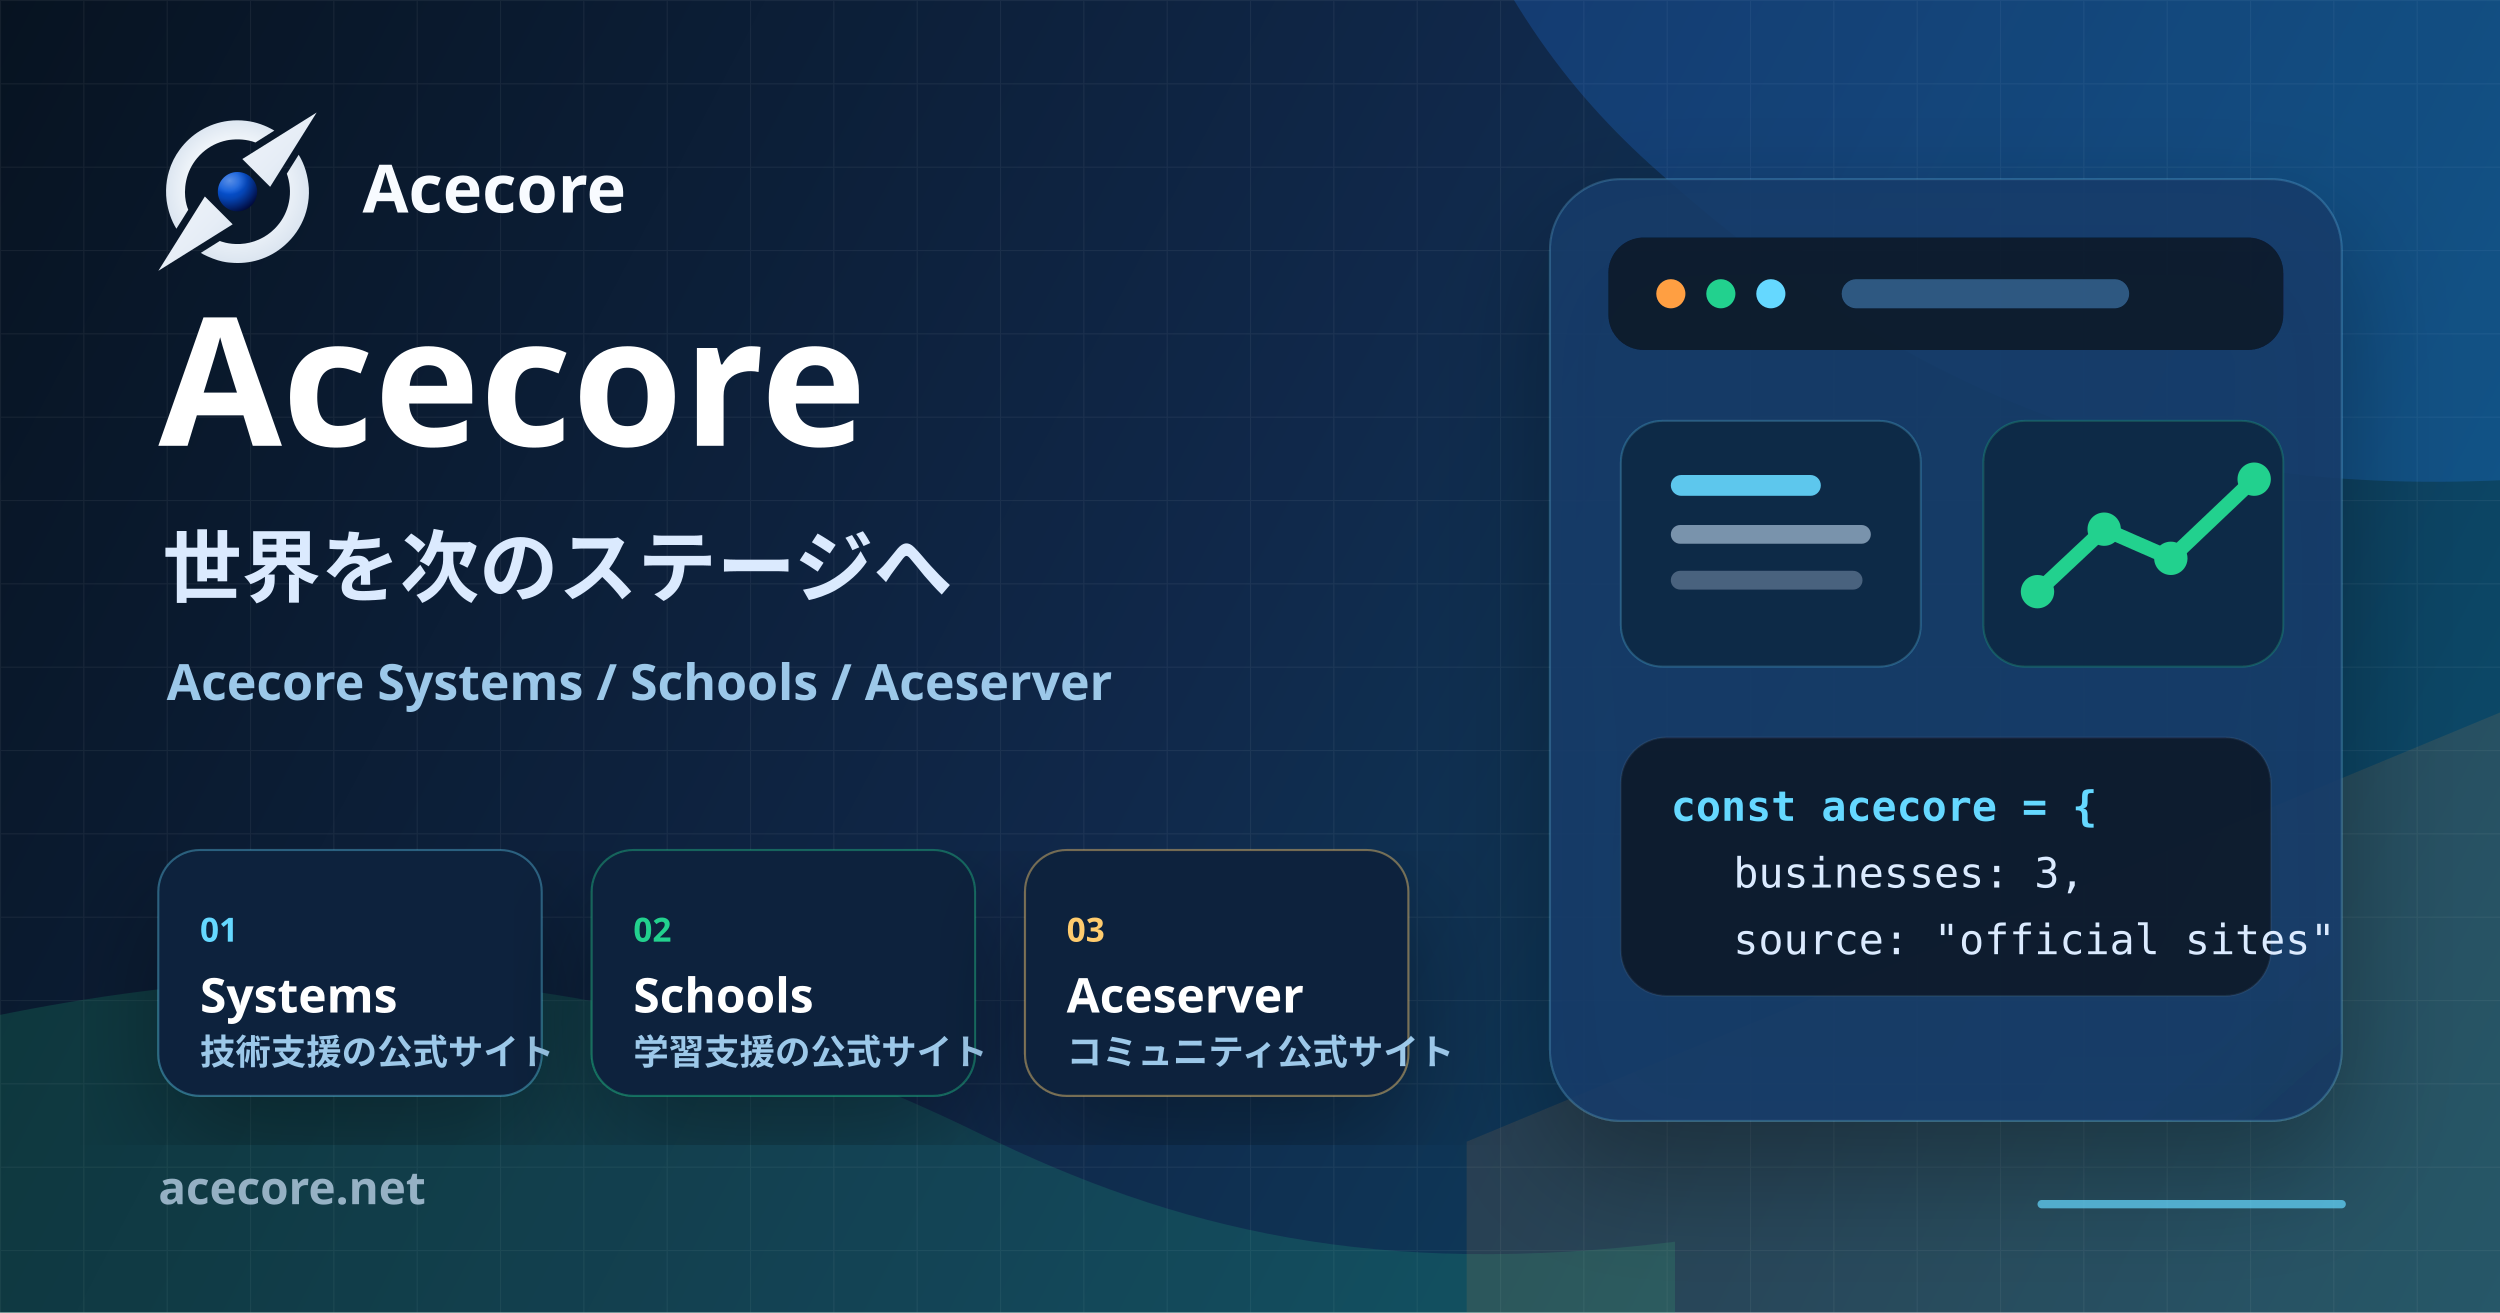
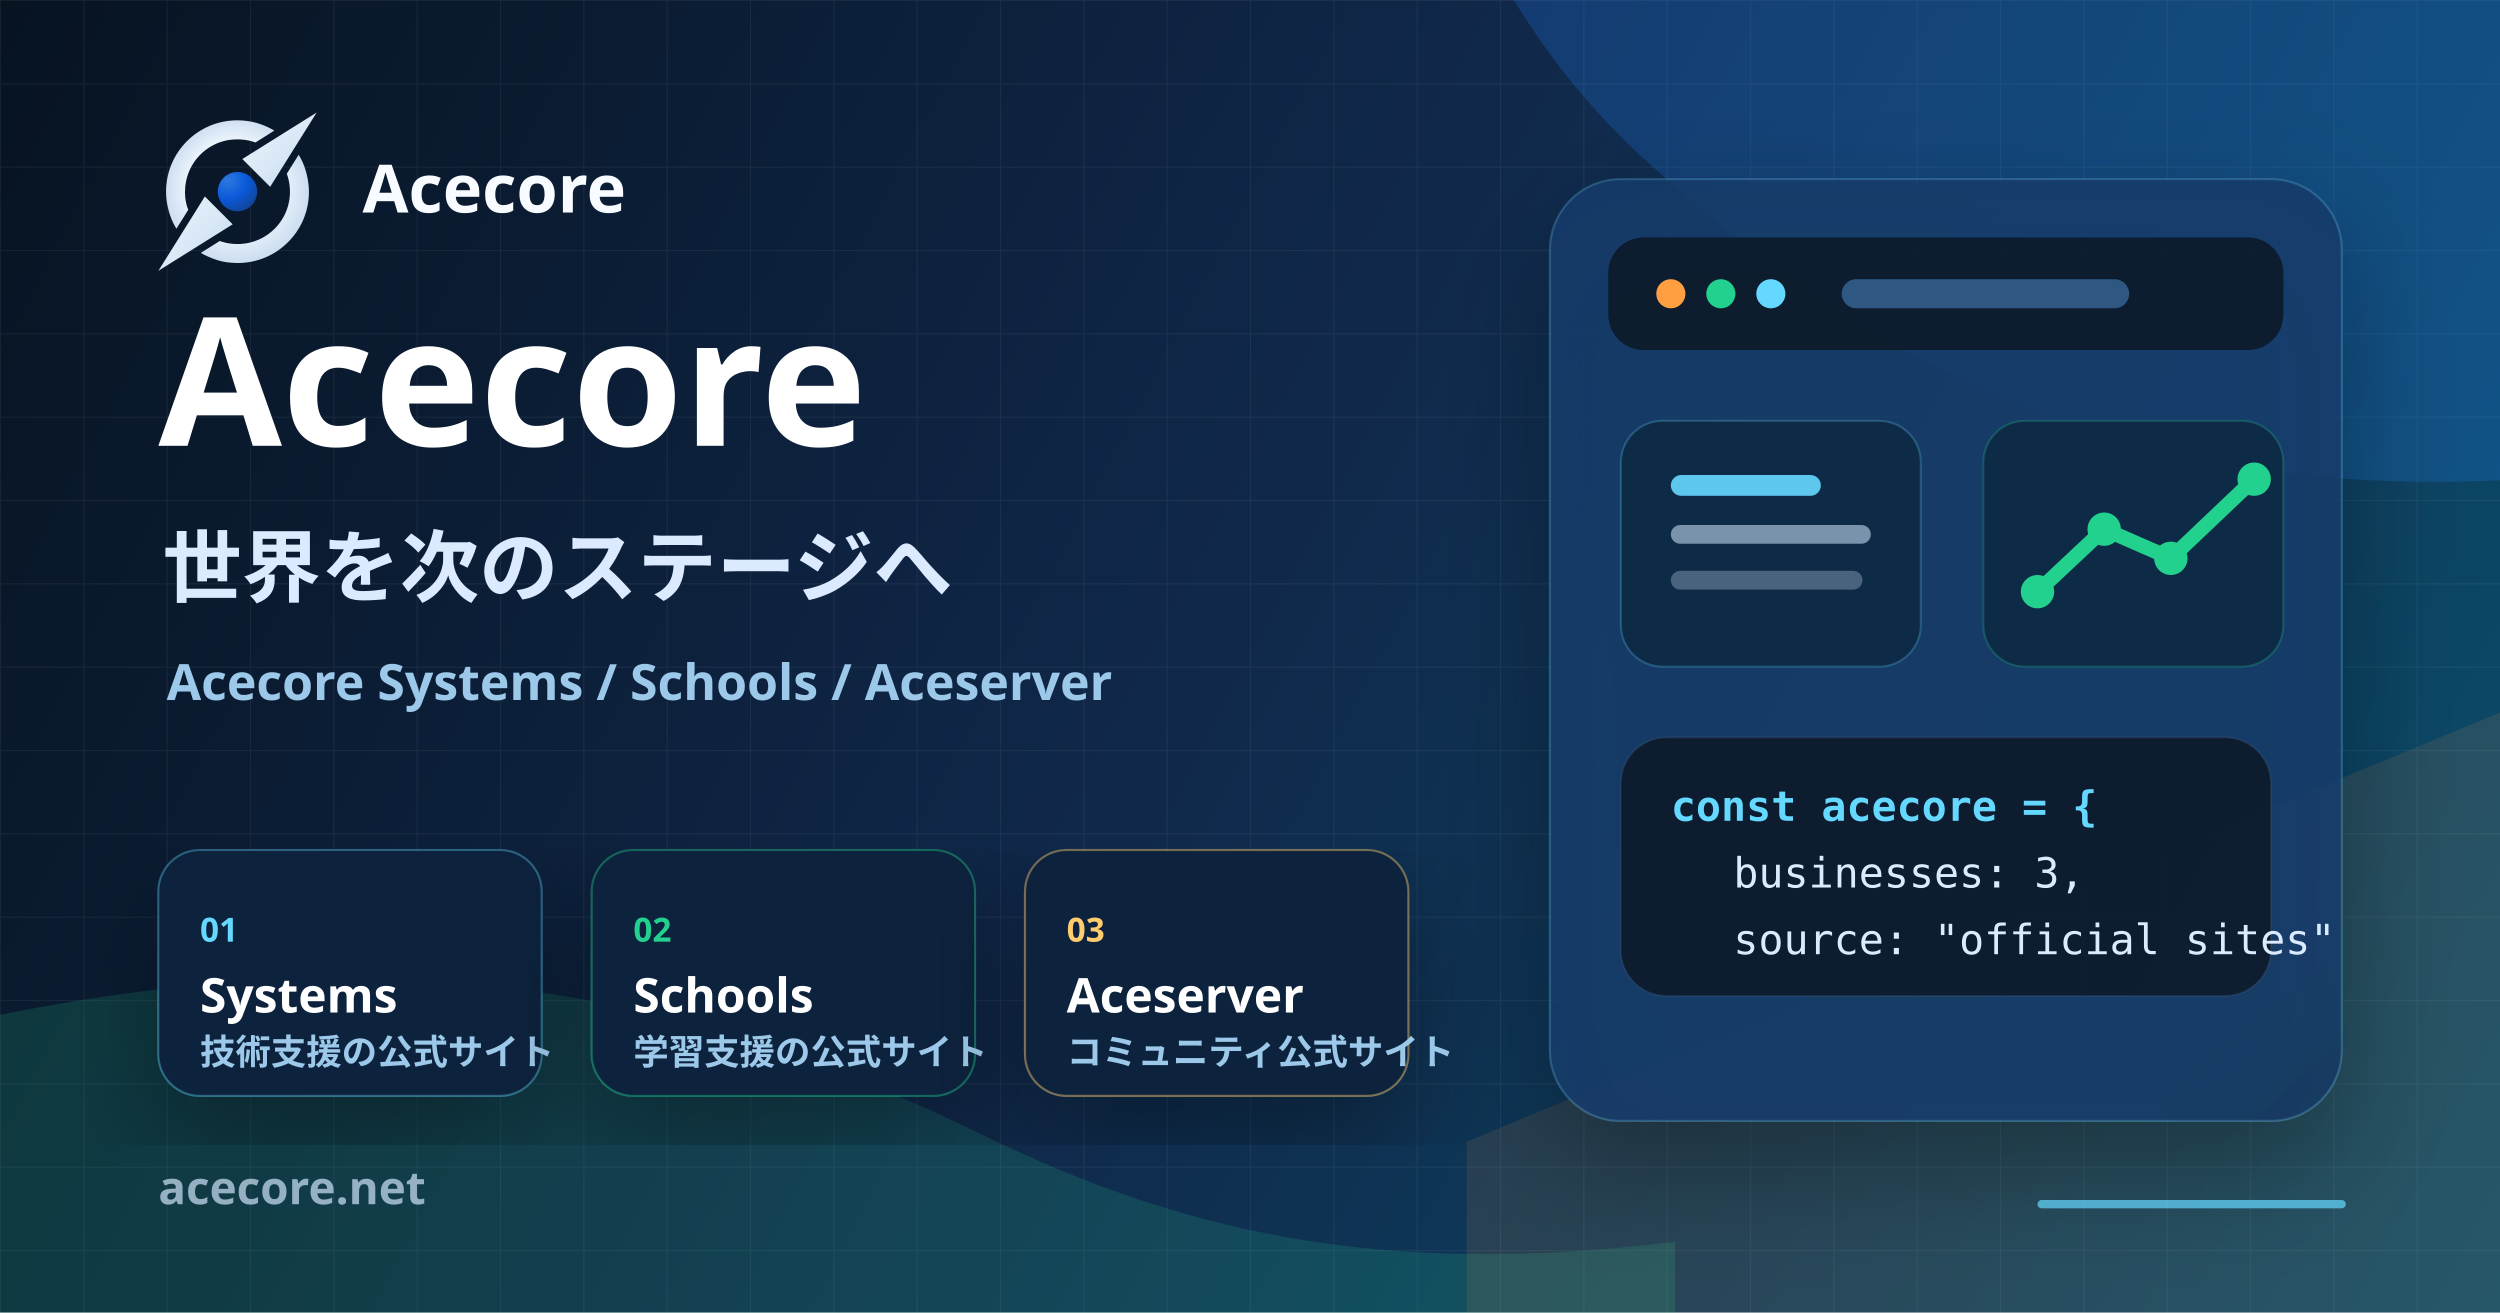
<svg xmlns="http://www.w3.org/2000/svg" width="1200" height="630" viewBox="0 0 1200 630">
  <defs>
    <linearGradient id="bg" x1="0" y1="0" x2="1200" y2="630" gradientUnits="userSpaceOnUse">
      <stop offset="0" stop-color="#071321" />
      <stop offset="0.48" stop-color="#10284a" />
      <stop offset="1" stop-color="#0b4f6d" />
    </linearGradient>
    <linearGradient id="panel" x1="708" y1="76" x2="1118" y2="540" gradientUnits="userSpaceOnUse">
      <stop offset="0" stop-color="#163b68" stop-opacity="0.88" />
      <stop offset="1" stop-color="#091a2f" stop-opacity="0.96" />
    </linearGradient>
    <pattern id="grid" width="40" height="40" patternUnits="userSpaceOnUse">
      <path d="M 40 0 H 0 V 40" fill="none" stroke="#ffffff" stroke-opacity="0.055" stroke-width="1" />
    </pattern>
    <filter id="softShadow" x="-20%" y="-20%" width="140%" height="140%">
      <feDropShadow dx="0" dy="24" stdDeviation="28" flood-color="#000000" flood-opacity="0.34" />
    </filter>
  </defs>
  <rect width="1200" height="630" fill="url(#bg)" />
  <rect width="1200" height="630" fill="url(#grid)" />
  <path d="M 688 -80 L 1210 -80 L 1210 230 C 1040 240 918 190 800 86 C 755 47 720 2 688 -80 Z" fill="#2684ff" opacity="0.22" />
  <path d="M -40 496 C 160 448 310 466 470 544 C 564 590 660 614 804 596 L 804 680 L -40 680 Z" fill="#24d18e" opacity="0.16" />
  <path d="M 704 548 L 1200 342 L 1200 630 L 704 630 Z" fill="#ff9f43" opacity="0.11" />
  <g transform="translate(76 54)">
    <svg width="76" height="76" viewBox="0 0 375 375">
      <defs>
        <clipPath id="a3957e5701">
          <path d="M 198 0 L 375 0 L 375 177 L 198 177 Z M 198 0 " clip-rule="nonzero" />
        </clipPath>
        <clipPath id="6afbb346e6">
          <path d="M 342.047 -32.93 L 407.93 32.953 L 264.836 176.047 L 198.953 110.164 Z M 342.047 -32.93 " clip-rule="nonzero" />
        </clipPath>
        <clipPath id="dbfe783954">
          <path d="M 374.988 0.012 L 264.836 176.047 L 198.953 110.164 Z M 374.988 0.012 " clip-rule="nonzero" />
        </clipPath>
        <clipPath id="270e5b8c21">
          <path d="M 140 140 L 235 140 L 235 235 L 140 235 Z M 140 140 " clip-rule="nonzero" />
        </clipPath>
        <clipPath id="cd695f61e1">
          <path d="M 187.496 121.617 L 253.379 187.504 L 187.496 253.387 L 121.613 187.504 Z M 187.496 121.617 " clip-rule="nonzero" />
        </clipPath>
        <clipPath id="7e0fedd2f4">
          <path d="M 220.438 154.559 C 202.242 136.367 172.746 136.367 154.555 154.559 C 136.359 172.754 136.359 202.25 154.555 220.445 C 172.746 238.637 202.242 238.637 220.438 220.445 C 238.629 202.25 238.629 172.754 220.438 154.559 Z M 220.438 154.559 " clip-rule="nonzero" />
        </clipPath>
        <clipPath id="c3602e9733">
          <path d="M 0 198 L 177 198 L 177 375 L 0 375 Z M 0 198 " clip-rule="nonzero" />
        </clipPath>
        <clipPath id="f2a35fea8d">
          <path d="M 32.945 407.926 L -32.941 342.043 L 110.191 198.91 L 176.074 264.797 Z M 32.945 407.926 " clip-rule="nonzero" />
        </clipPath>
        <clipPath id="2d860f12f2">
          <path d="M 0.004 374.984 L 110.191 198.91 L 176.074 264.797 Z M 0.004 374.984 " clip-rule="nonzero" />
        </clipPath>
-         <radialGradient id="acecore-sphere" gradientUnits="userSpaceOnUse" cx="167.0" cy="161.4" r="83.85">
-           <stop offset="0%" stop-color="#0656d9" />
-           <stop offset="28%" stop-color="#0656d9" />
-           <stop offset="52%" stop-color="#0544b3" />
-           <stop offset="75%" stop-color="#032574" />
-           <stop offset="100%" stop-color="#00022b" />
-         </radialGradient>
-         <radialGradient id="acecore-light" gradientUnits="userSpaceOnUse" cx="0" cy="0" r="1" gradientTransform="matrix(41.925 0 0 32.608 168.86 161.4)">
-           <stop stop-color="#fff" stop-opacity="0.333" />
-           <stop offset="1" stop-color="#fff" stop-opacity="0" />
+         <radialGradient id="acecore-sphere" gradientUnits="userSpaceOnUse" cx="0" cy="0" r="1" gradientTransform="matrix(106 0 0 98 163 160)">
+           <stop offset="0%" stop-color="#2675df" />
+           <stop offset="45%" stop-color="#0656d9" />
+           <stop offset="100%" stop-color="#163b76" />
+         </radialGradient>
+         <radialGradient id="acecore-light" gradientUnits="userSpaceOnUse" cx="0" cy="0" r="1" gradientTransform="matrix(74.5 0 0 69.9 170 170)">
+           <stop stop-color="#78a4e8" stop-opacity="0.08" />
+           <stop offset="1" stop-color="#78a4e8" stop-opacity="0" />
        </radialGradient>
        <radialGradient id="outer-ink" gradientUnits="userSpaceOnUse" cx="187.5" cy="187.5" fx="171" fy="160" r="190">
-           <stop offset="0%" stop-color="#182039" />
-           <stop offset="58%" stop-color="#303950" />
-           <stop offset="100%" stop-color="#11182f" />
+           <stop offset="0%" stop-color="#15233f" />
+           <stop offset="58%" stop-color="#344c69" />
+           <stop offset="100%" stop-color="#13233e" />
        </radialGradient>
        <radialGradient id="outer-pale" gradientUnits="userSpaceOnUse" cx="187.5" cy="187.5" fx="171" fy="160" r="190">
-           <stop offset="0%" stop-color="#e5ebf4" />
-           <stop offset="58%" stop-color="#f2f6fb" />
-           <stop offset="100%" stop-color="#dbe4ef" />
+           <stop offset="0%" stop-color="#e3ecf5" />
+           <stop offset="58%" stop-color="#ecf4fb" />
+           <stop offset="100%" stop-color="#c7d9eb" />
        </radialGradient>
        <radialGradient id="outer-on-dark" gradientUnits="userSpaceOnUse" cx="187.5" cy="187.5" fx="171" fy="160" r="190">
-           <stop offset="0%" stop-color="#e3ebf4" />
-           <stop offset="58%" stop-color="#f0f5fa" />
-           <stop offset="100%" stop-color="#d5e0ed" />
+           <stop offset="0%" stop-color="#e0ebf7" />
+           <stop offset="58%" stop-color="#ebf4fc" />
+           <stop offset="100%" stop-color="#c3d7ed" />
        </radialGradient>
        <linearGradient id="outer-ink-arrow" gradientUnits="userSpaceOnUse" x1="195" y1="0" x2="375" y2="180">
-           <stop offset="0%" stop-color="#2a334b" />
-           <stop offset="55%" stop-color="#1c253e" />
-           <stop offset="100%" stop-color="#101831" />
+           <stop offset="0%" stop-color="#324a66" />
+           <stop offset="55%" stop-color="#233a54" />
+           <stop offset="100%" stop-color="#14273d" />
        </linearGradient>
        <linearGradient id="outer-pale-arrow" gradientUnits="userSpaceOnUse" x1="0" y1="195" x2="180" y2="375">
-           <stop offset="0%" stop-color="#f2f6fb" />
-           <stop offset="55%" stop-color="#e8eef6" />
-           <stop offset="100%" stop-color="#dce5f0" />
+           <stop offset="0%" stop-color="#edf4fb" />
+           <stop offset="55%" stop-color="#dbe8f5" />
+           <stop offset="100%" stop-color="#c4d7eb" />
        </linearGradient>
        <linearGradient id="outer-on-dark-arrow" gradientUnits="userSpaceOnUse" x1="195" y1="0" x2="375" y2="180">
-           <stop offset="0%" stop-color="#f0f5fa" />
-           <stop offset="55%" stop-color="#e6edf6" />
-           <stop offset="100%" stop-color="#d5e0ed" />
+           <stop offset="0%" stop-color="#ebf4fc" />
+           <stop offset="55%" stop-color="#d9e8f6" />
+           <stop offset="100%" stop-color="#bfd4ea" />
        </linearGradient>
        <linearGradient id="outer-on-dark-pale-arrow" gradientUnits="userSpaceOnUse" x1="0" y1="195" x2="180" y2="375">
-           <stop offset="0%" stop-color="#f0f5fa" />
-           <stop offset="55%" stop-color="#e6edf6" />
-           <stop offset="100%" stop-color="#d5e0ed" />
+           <stop offset="0%" stop-color="#ebf4fc" />
+           <stop offset="55%" stop-color="#d9e8f6" />
+           <stop offset="100%" stop-color="#bfd4ea" />
        </linearGradient>
      </defs>
      <path class="outer-ink" fill="url(#outer-on-dark)" d="M 230.043 71.02 C 209.73 63.477 188.301 62.211 167 65.082 C 165.305 65.352 163.605 65.668 161.906 66.027 C 140.082 70.652 120.922 80.328 104.426 95.062 C 100.137 98.895 95.711 103.418 91.84 108.109 C 78.883 123.805 70.297 141.441 66.078 161.012 C 57.496 200.844 69.965 228.148 70.863 230.344 C 60.105 247.633 60.207 247.863 42.785 275.242 C 30.289 255.219 23.223 232.727 19.703 209.527 C 18.598 201.109 18.137 192.488 18.324 183.66 C 18.645 168.238 20.973 153.273 25.305 138.766 C 30.922 119.973 39.578 102.723 51.281 87.008 C 64.082 69.824 80.188 54.812 98.535 43.535 C 119.289 30.777 141.719 22.879 165.832 19.836 C 179.965 18.055 194.129 18.043 208.328 19.809 C 231.965 22.504 254.328 30.91 274.746 42.816 C 244.926 61.586 244.898 61.594 230.043 71.02 Z M 230.043 71.02 " fill-opacity="1" fill-rule="nonzero" />
      <path class="outer-pale" fill="url(#outer-on-dark)" d="M 145.617 304.262 C 146.184 304.527 165.508 312.844 194.297 311.391 C 224.988 309.848 254.219 296.781 275.73 275.035 C 291.141 259.453 301.715 241.168 307.449 220.18 C 313.566 197.777 313.113 174.191 306.637 151.988 C 305.469 147.992 304.418 145.238 304.305 144.977 C 313.676 130.012 313.672 130.012 332.418 100.066 C 347.242 124.035 354.406 151.129 356.496 179.016 C 356.906 187.043 356.758 194.957 356.059 202.754 C 353.41 232.145 343.805 258.914 327.238 283.07 C 319.359 294.562 309.965 305.094 299.066 314.664 C 280.883 330.625 260.398 342.098 237.613 349.09 C 216.266 355.641 194.117 357.836 171.168 355.672 C 167.766 355.48 156.367 354.75 140.746 349.996 C 125.5 345.359 106.641 336.617 100.574 332.457 C 118.953 320.832 118.988 320.824 145.617 304.262 Z M 145.617 304.262 " fill-opacity="1" fill-rule="nonzero" />
      <g clip-path="url(#a3957e5701)">
        <g clip-path="url(#6afbb346e6)">
          <g clip-path="url(#dbfe783954)">
            <path class="outer-ink outer-arrow" fill="url(#outer-on-dark-arrow)" d="M 342.047 -32.93 L 407.93 32.953 L 264.836 176.047 L 198.953 110.164 Z M 342.047 -32.93 " fill-opacity="1" fill-rule="nonzero" />
          </g>
        </g>
      </g>
      <g clip-path="url(#270e5b8c21)">
        <g clip-path="url(#cd695f61e1)">
          <g clip-path="url(#7e0fedd2f4)">
            <path fill="url(#acecore-sphere)" d="M 187.496 121.617 L 253.379 187.504 L 187.496 253.387 L 121.613 187.504 Z M 187.496 121.617 " fill-opacity="1" fill-rule="nonzero" />
            <path fill="url(#acecore-light)" d="M 187.496 121.617 L 253.379 187.504 L 187.496 253.387 L 121.613 187.504 Z M 187.496 121.617 " fill-opacity="1" fill-rule="nonzero" />
          </g>
        </g>
      </g>
      <g clip-path="url(#c3602e9733)">
        <g clip-path="url(#f2a35fea8d)">
          <g clip-path="url(#2d860f12f2)">
            <path class="outer-pale outer-arrow" fill="url(#outer-on-dark-pale-arrow)" d="M 32.945 407.926 L -32.941 342.043 L 110.191 198.91 L 176.074 264.797 Z M 32.945 407.926 " fill-opacity="1" fill-rule="nonzero" />
          </g>
        </g>
      </g>
    </svg>
    <text x="98" y="48" fill="#f8fbff" font-family="Noto Sans JP, Yu Gothic, Meiryo, sans-serif" font-size="32" font-weight="800">
      Acecore
    </text>
  </g>
  <g transform="translate(76 214)" font-family="Noto Sans JP, Yu Gothic, Meiryo, sans-serif">
    <text x="0" y="0" fill="#ffffff" font-size="86" font-weight="900">
      Acecore
    </text>
    <text x="2" y="72" fill="#dbeafe" font-size="38" font-weight="800">
      世界を次のステージへ
    </text>
    <text x="4" y="122" fill="#9cc8e9" font-size="24" font-weight="700">
      Acecore Systems / Schools / Aceserver
    </text>
  </g>
  <g transform="translate(76 408)" font-family="Noto Sans JP, Yu Gothic, Meiryo, sans-serif">
    <g filter="url(#softShadow)">
      <rect x="0" y="0" width="184" height="118" rx="20" fill="#0d223c" stroke="#65d8ff" stroke-opacity="0.35" />
      <text x="20" y="44" fill="#65d8ff" font-size="16" font-weight="800">
        01
      </text>
      <text x="20" y="78" fill="#ffffff" font-size="23" font-weight="800">
        Systems
      </text>
      <text x="20" y="103" fill="#9cc8e9" font-size="17" font-weight="700">
        技術支援の公式サイト
      </text>
    </g>
    <g transform="translate(208 0)" filter="url(#softShadow)">
      <rect x="0" y="0" width="184" height="118" rx="20" fill="#0d223c" stroke="#24d18e" stroke-opacity="0.38" />
      <text x="20" y="44" fill="#24d18e" font-size="16" font-weight="800">
        02
      </text>
      <text x="20" y="78" fill="#ffffff" font-size="23" font-weight="800">
        Schools
      </text>
      <text x="20" y="103" fill="#9cc8e9" font-size="17" font-weight="700">
        学習支援の公式サイト
      </text>
    </g>
    <g transform="translate(416 0)" filter="url(#softShadow)">
      <rect x="0" y="0" width="184" height="118" rx="20" fill="#0d223c" stroke="#ffcc6e" stroke-opacity="0.42" />
      <text x="20" y="44" fill="#ffcc6e" font-size="16" font-weight="800">
        03
      </text>
      <text x="20" y="78" fill="#ffffff" font-size="23" font-weight="800">
        Aceserver
      </text>
      <text x="20" y="103" fill="#9cc8e9" font-size="17" font-weight="700">
        コミュニティ公式サイト
      </text>
    </g>
  </g>
  <g transform="translate(744 86)" filter="url(#softShadow)">
    <rect width="380" height="452" rx="34" fill="url(#panel)" stroke="#7dd3fc" stroke-opacity="0.22" />
    <rect x="28" y="28" width="324" height="54" rx="17" fill="#071321" opacity="0.82" />
    <circle cx="58" cy="55" r="7" fill="#ff9f43" />
    <circle cx="82" cy="55" r="7" fill="#24d18e" />
    <circle cx="106" cy="55" r="7" fill="#65d8ff" />
    <rect x="140" y="48" width="138" height="14" rx="7" fill="#335f8b" opacity="0.9" />
    <g transform="translate(34 116)">
      <rect width="144" height="118" rx="20" fill="#102a47" stroke="#65d8ff" stroke-opacity="0.24" />
      <rect x="24" y="26" width="72" height="10" rx="5" fill="#65d8ff" opacity="0.9" />
      <rect x="24" y="50" width="96" height="9" rx="4.5" fill="#cfe9ff" opacity="0.55" />
      <rect x="24" y="72" width="92" height="9" rx="4.5" fill="#cfe9ff" opacity="0.3" />
      <rect x="174" y="0" width="144" height="118" rx="20" fill="#102a47" stroke="#24d18e" stroke-opacity="0.24" />
      <polyline points="200,82 232,52 264,66 304,28" fill="none" stroke="#24d18e" stroke-width="7" stroke-linecap="round" stroke-linejoin="round" />
      <circle cx="200" cy="82" r="8" fill="#24d18e" />
      <circle cx="232" cy="52" r="8" fill="#24d18e" />
      <circle cx="264" cy="66" r="8" fill="#24d18e" />
      <circle cx="304" cy="28" r="8" fill="#24d18e" />
    </g>
    <g transform="translate(34 268)">
      <rect width="312" height="124" rx="22" fill="#071321" opacity="0.78" stroke="#ffffff" stroke-opacity="0.08" />
      <text x="24" y="40" fill="#65d8ff" font-family="Consolas, monospace" font-size="20" font-weight="700">
        const acecore = {
      </text>
      <text x="54" y="72" fill="#dbeafe" font-family="Consolas, monospace" font-size="20">
        businesses: 3,
      </text>
      <text x="54" y="104" fill="#dbeafe" font-family="Consolas, monospace" font-size="20">
        source: "official sites"
      </text>
    </g>
  </g>
  <text x="76" y="578" fill="#c9def4" opacity="0.72" font-family="Noto Sans JP, Yu Gothic, Meiryo, sans-serif" font-size="22" font-weight="700">
    acecore.net
  </text>
  <path d="M 980 578 H 1124" stroke="#65d8ff" stroke-width="4" stroke-linecap="round" opacity="0.7" />
</svg>
